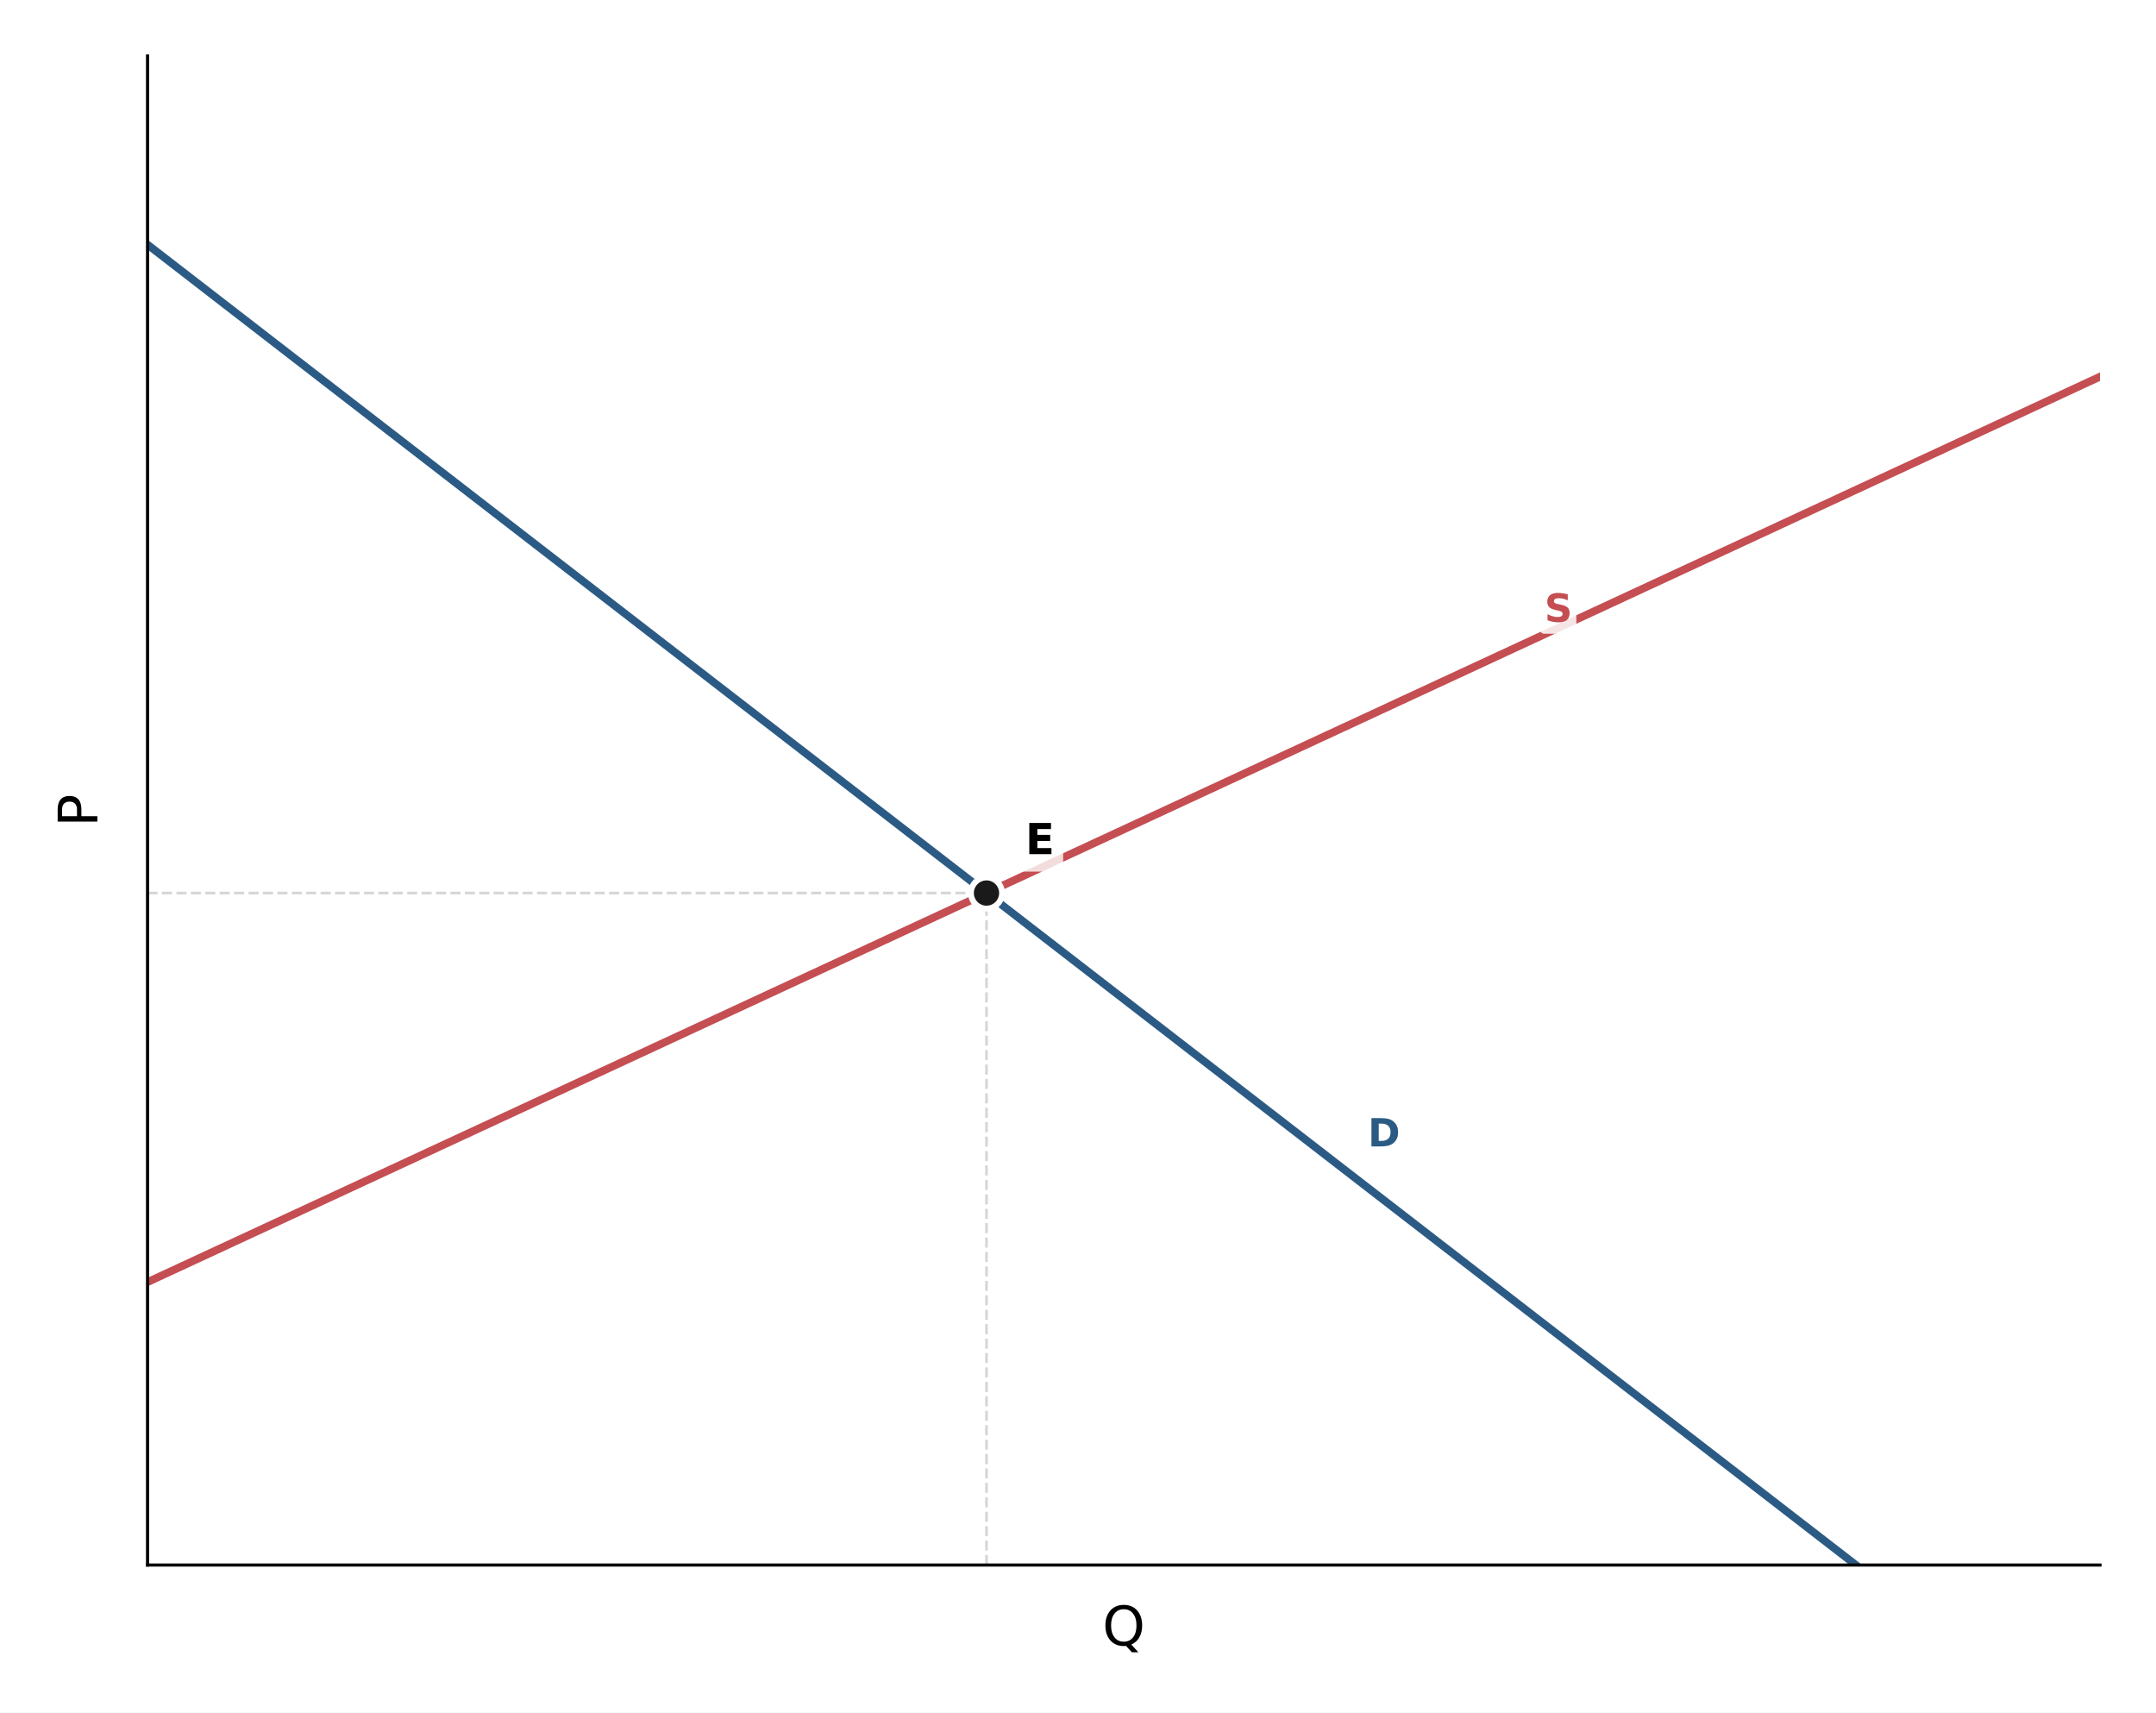
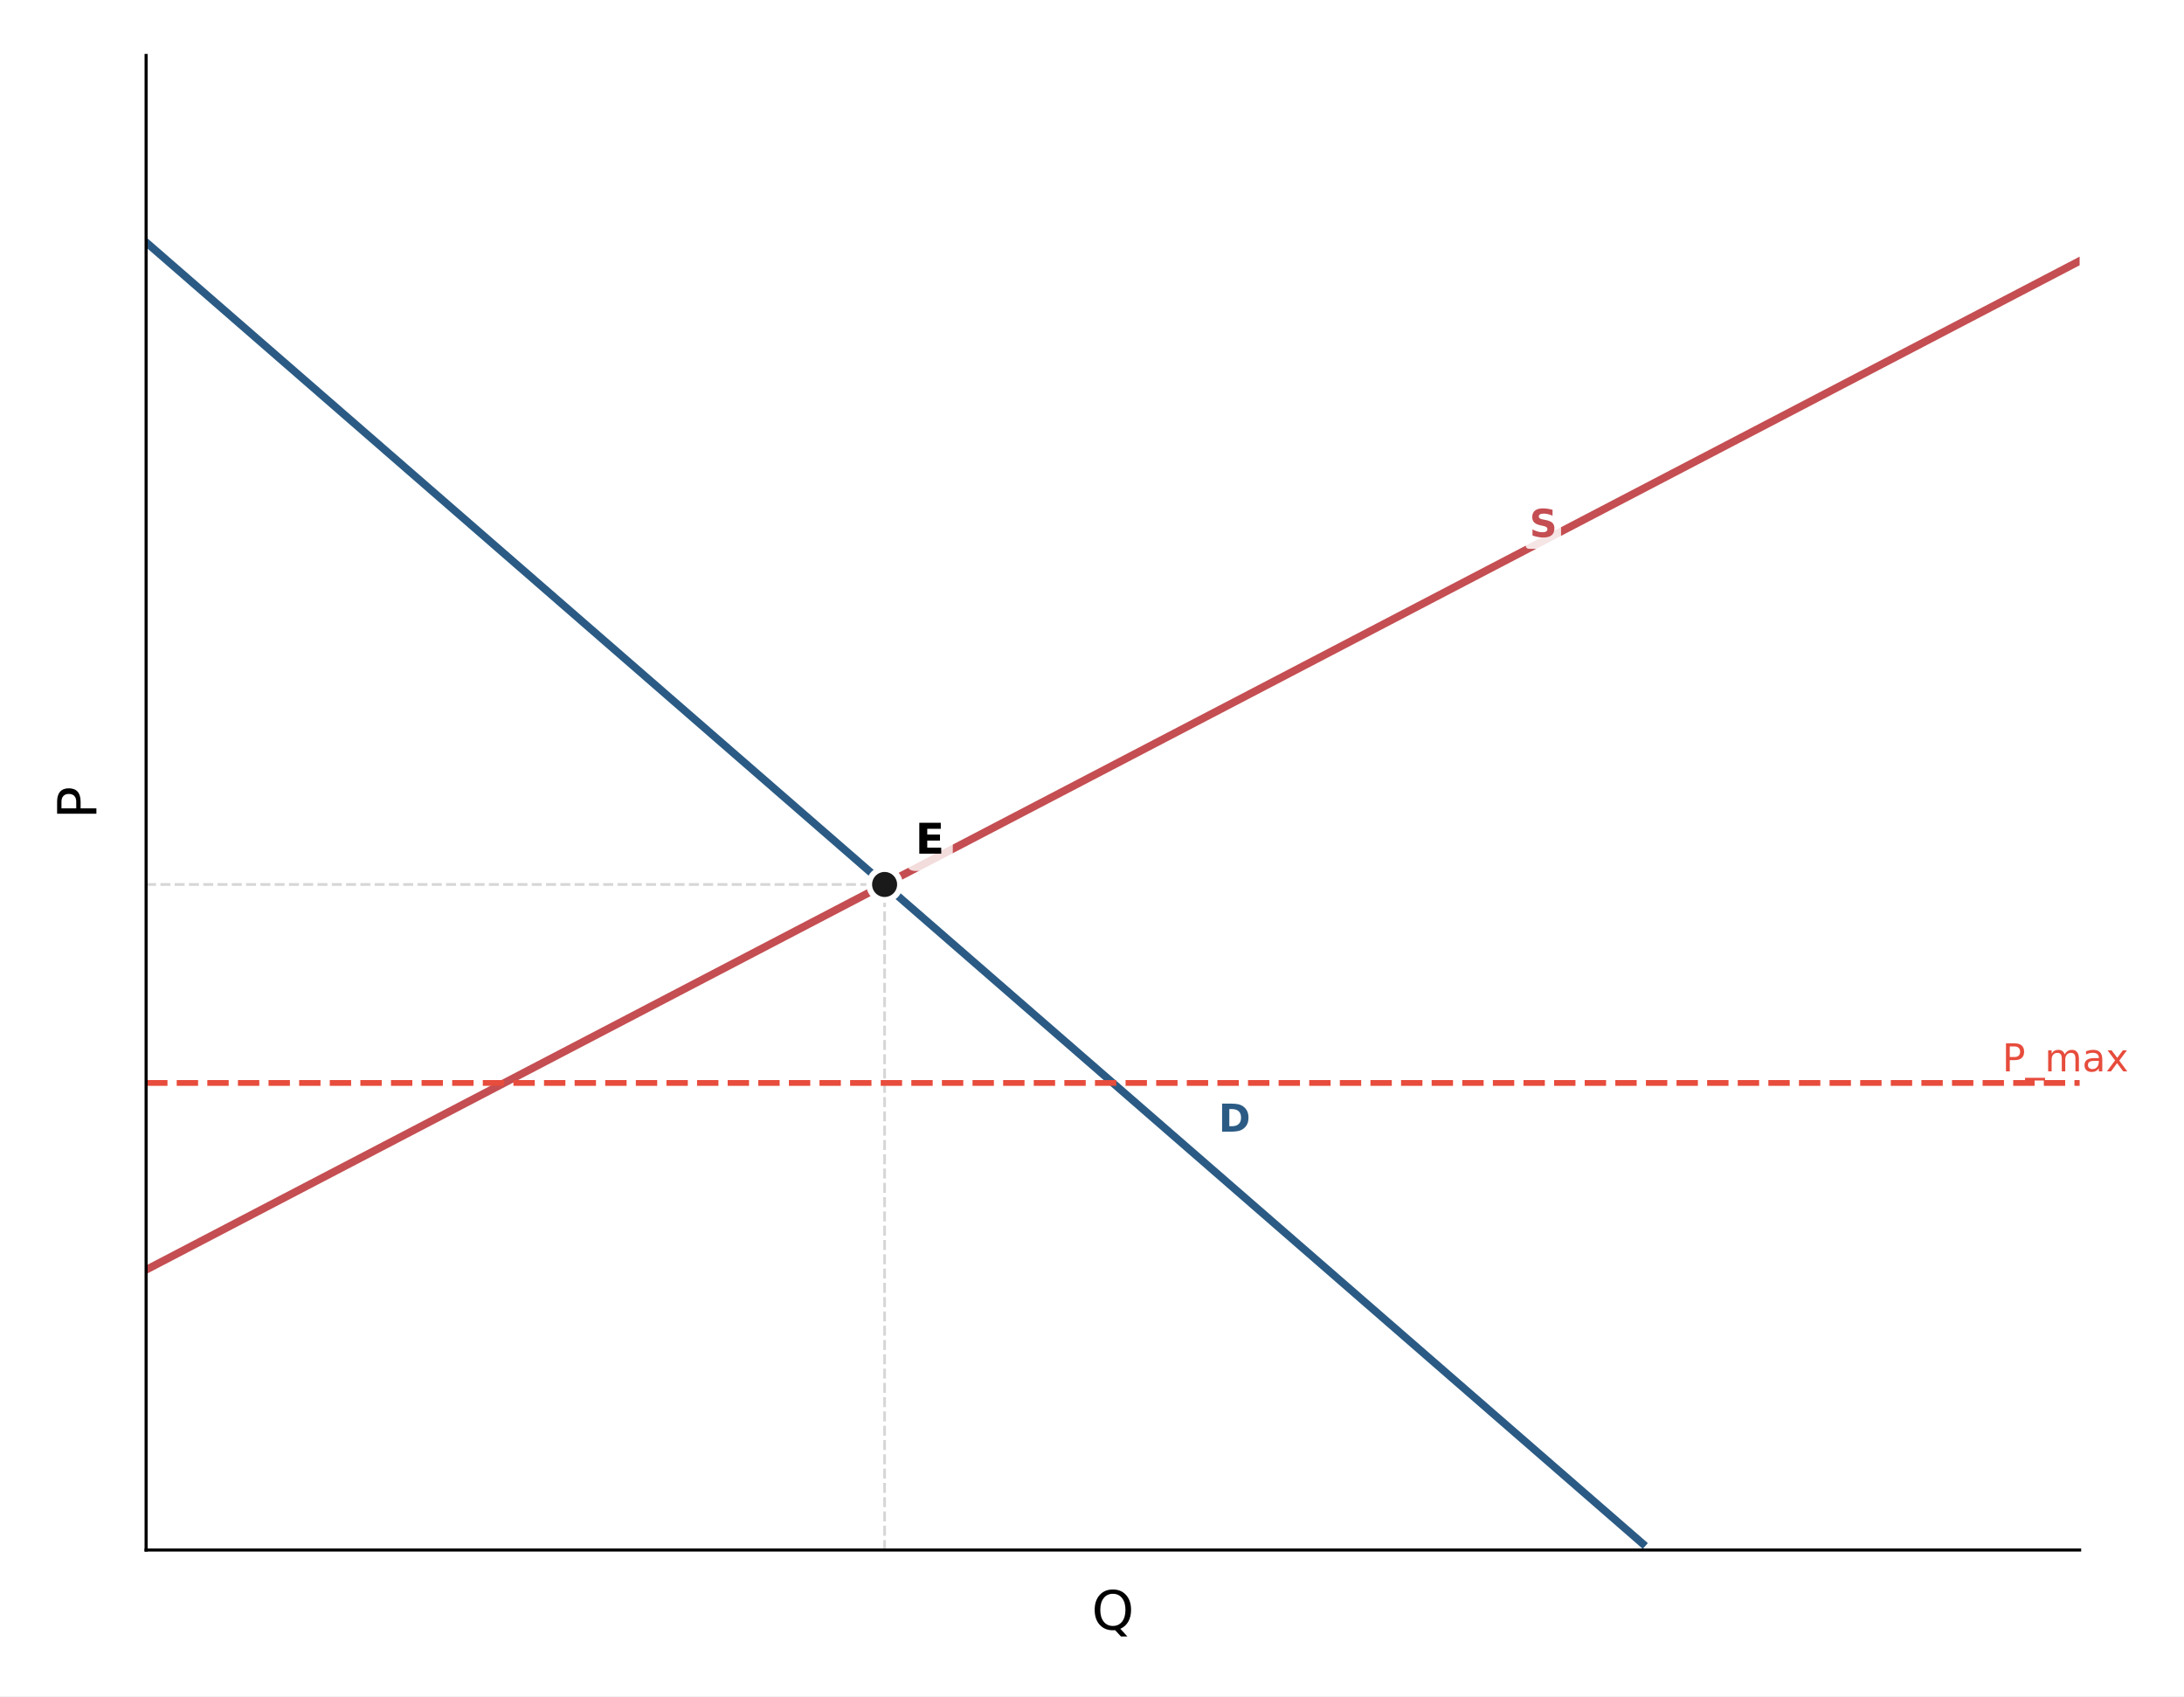
- <svg xmlns="http://www.w3.org/2000/svg" xmlns:xlink="http://www.w3.org/1999/xlink" width="554.549pt" height="440.429pt" viewBox="0 0 554.549 440.429" version="1.1">
+ <svg xmlns="http://www.w3.org/2000/svg" xmlns:xlink="http://www.w3.org/1999/xlink" width="567.257pt" height="440.429pt" viewBox="0 0 567.257 440.429" version="1.1">
  <defs>
    <style type="text/css">*{stroke-linejoin: round; stroke-linecap: butt}</style>
  </defs>
  <g id="figure_1">
    <g id="patch_1">
-       <path d="M 0 440.429  L 554.549 440.429  L 554.549 0  L 0 0  z " style="fill: #ffffff" />
+       <path d="M 0 440.429  L 567.257 440.429  L 567.257 0  L 0 0  z " style="fill: #ffffff" />
    </g>
    <g id="axes_1">
      <g id="patch_2">
        <path d="M 37.949 402.48  L 540.149 402.48  L 540.149 14.4  L 37.949 14.4  z " style="fill: #ffffff" />
      </g>
      <g id="line2d_1">
-         <path d="M 253.738 402.48  L 253.738 229.663  " clip-path="url(#p0c377cfbee)" style="fill: none; stroke-dasharray: 2.59,1.12; stroke-dashoffset: 0; stroke: #999999; stroke-opacity: 0.4; stroke-width: 0.7" />
+         <path d="M 229.762 402.48  L 229.762 229.663  " clip-path="url(#p7061610e99)" style="fill: none; stroke-dasharray: 2.59,1.12; stroke-dashoffset: 0; stroke: #999999; stroke-opacity: 0.4; stroke-width: 0.7" />
      </g>
      <g id="line2d_2">
-         <path d="M 37.949 229.663  L 253.738 229.663  " clip-path="url(#p0c377cfbee)" style="fill: none; stroke-dasharray: 2.59,1.12; stroke-dashoffset: 0; stroke: #999999; stroke-opacity: 0.4; stroke-width: 0.7" />
+         <path d="M 37.949 229.663  L 229.762 229.663  " clip-path="url(#p7061610e99)" style="fill: none; stroke-dasharray: 2.59,1.12; stroke-dashoffset: 0; stroke: #999999; stroke-opacity: 0.4; stroke-width: 0.7" />
      </g>
      <g id="matplotlib.axis_1">
        <g id="xtick_1" />
        <g id="xtick_2" />
        <g id="xtick_3" />
        <g id="xtick_4" />
        <g id="xtick_5" />
        <g id="xtick_6" />
        <g id="xtick_7" />
        <g id="xtick_8" />
        <g id="xtick_9" />
+         <g id="xtick_10" />
        <g id="text_1">
          <g transform="translate(283.5391 423.1178) scale(0.14 -0.14)">
            <defs>
              <path id="DejaVuSans-51" d="M 2522 4238  Q 1834 4238 1429 3725  Q 1025 3213 1025 2328  Q 1025 1447 1429 934  Q 1834 422 2522 422  Q 3209 422 3611 934  Q 4013 1447 4013 2328  Q 4013 3213 3611 3725  Q 3209 4238 2522 4238  z M 3406 84  L 4238 -825  L 3475 -825  L 2784 -78  Q 2681 -84 2626 -87  Q 2572 -91 2522 -91  Q 1538 -91 948 567  Q 359 1225 359 2328  Q 359 3434 948 4092  Q 1538 4750 2522 4750  Q 3503 4750 4090 4092  Q 4678 3434 4678 2328  Q 4678 1516 4351 937  Q 4025 359 3406 84  z " transform="scale(0.015625)" />
            </defs>
            <use xlink:href="#DejaVuSans-51" />
          </g>
        </g>
      </g>
      <g id="matplotlib.axis_2">
        <g id="ytick_1" />
        <g id="ytick_2" />
        <g id="ytick_3" />
        <g id="ytick_4" />
        <g id="ytick_5" />
        <g id="ytick_6" />
        <g id="ytick_7" />
        <g id="ytick_8" />
        <g id="ytick_9" />
        <g id="text_2">
          <g transform="translate(25.03781 212.6608) rotate(-90) scale(0.14 -0.14)">
            <defs>
              <path id="DejaVuSans-50" d="M 1259 4147  L 1259 2394  L 2053 2394  Q 2494 2394 2734 2622  Q 2975 2850 2975 3272  Q 2975 3691 2734 3919  Q 2494 4147 2053 4147  L 1259 4147  z M 628 4666  L 2053 4666  Q 2838 4666 3239 4311  Q 3641 3956 3641 3272  Q 3641 2581 3239 2228  Q 2838 1875 2053 1875  L 1259 1875  L 1259 0  L 628 0  L 628 4666  z " transform="scale(0.015625)" />
            </defs>
            <use xlink:href="#DejaVuSans-50" />
          </g>
        </g>
      </g>
      <g id="line2d_3">
-         <path d="M 37.949 62.91  L 477.059 402.236  L 477.059 402.236  " clip-path="url(#p0c377cfbee)" style="fill: none; stroke: #2b5b84; stroke-width: 2; stroke-linecap: square" />
+         <path d="M 37.949 62.91  L 426.587 400.774  L 426.587 400.774  " clip-path="url(#p7061610e99)" style="fill: none; stroke: #2b5b84; stroke-width: 2; stroke-linecap: square" />
      </g>
      <g id="line2d_4">
-         <path d="M 37.949 329.715  L 540.149 96.867  L 540.149 96.867  " clip-path="url(#p0c377cfbee)" style="fill: none; stroke: #c44e52; stroke-width: 2; stroke-linecap: square" />
+         <path d="M 37.949 329.715  L 540.149 67.761  L 540.149 67.761  " clip-path="url(#p7061610e99)" style="fill: none; stroke: #c44e52; stroke-width: 2; stroke-linecap: square" />
+       </g>
+       <g id="line2d_5">
+         <path d="M 37.949 281.205  L 540.149 281.205  " clip-path="url(#p7061610e99)" style="fill: none; stroke-dasharray: 5.55,2.4; stroke-dashoffset: 0; stroke: #e74c3c; stroke-width: 1.5" />
      </g>
      <g id="patch_3">
        <path d="M 37.949 402.48  L 37.949 14.4  " style="fill: none; stroke: #000000; stroke-width: 0.8; stroke-linejoin: miter; stroke-linecap: square" />
      </g>
      <g id="patch_4">
        <path d="M 37.949 402.48  L 540.149 402.48  " style="fill: none; stroke: #000000; stroke-width: 0.8; stroke-linejoin: miter; stroke-linecap: square" />
      </g>
      <g id="text_3">
        <g id="patch_5">
-           <path d="M 351.831 297.908  L 360.132 297.908  Q 361.132 297.908 361.132 296.908  L 361.132 287.23  Q 361.132 286.23 360.132 286.23  L 351.831 286.23  Q 350.831 286.23 350.831 287.23  L 350.831 296.908  Q 350.831 297.908 351.831 297.908  z " style="fill: #ffffff; opacity: 0.85" />
+           <path d="M 316.5 296.933  L 324.802 296.933  Q 325.802 296.933 325.802 295.933  L 325.802 286.255  Q 325.802 285.255 324.802 285.255  L 316.5 285.255  Q 315.5 285.255 315.5 286.255  L 315.5 295.933  Q 315.5 296.933 316.5 296.933  z " style="fill: #ffffff; opacity: 0.85" />
        </g>
-         <g style="fill: #2b5b84" transform="translate(351.8308 294.8284) scale(0.1 -0.1)">
+         <g style="fill: #2b5b84" transform="translate(316.5001 293.8533) scale(0.1 -0.1)">
          <defs>
            <path id="DejaVuSans-Bold-44" d="M 1791 3756  L 1791 909  L 2222 909  Q 2959 909 3348 1275  Q 3738 1641 3738 2338  Q 3738 3031 3350 3393  Q 2963 3756 2222 3756  L 1791 3756  z M 588 4666  L 1856 4666  Q 2919 4666 3439 4514  Q 3959 4363 4331 4000  Q 4659 3684 4818 3271  Q 4978 2859 4978 2338  Q 4978 1809 4818 1395  Q 4659 981 4331 666  Q 3956 303 3431 151  Q 2906 0 1856 0  L 588 0  L 588 4666  z " transform="scale(0.015625)" />
          </defs>
          <use xlink:href="#DejaVuSans-Bold-44" />
        </g>
      </g>
      <g id="text_4">
        <g id="patch_6">
-           <path d="M 397.256 162.982  L 404.457 162.982  Q 405.457 162.982 405.457 161.982  L 405.457 152.304  Q 405.457 151.304 404.457 151.304  L 397.256 151.304  Q 396.256 151.304 396.256 152.304  L 396.256 161.982  Q 396.256 162.982 397.256 162.982  z " style="fill: #ffffff; opacity: 0.85" />
+           <path d="M 397.256 142.505  L 404.457 142.505  Q 405.457 142.505 405.457 141.505  L 405.457 131.827  Q 405.457 130.827 404.457 130.827  L 397.256 130.827  Q 396.256 130.827 396.256 131.827  L 396.256 141.505  Q 396.256 142.505 397.256 142.505  z " style="fill: #ffffff; opacity: 0.85" />
        </g>
-         <g style="fill: #c44e52" transform="translate(397.2559 159.9023) scale(0.1 -0.1)">
+         <g style="fill: #c44e52" transform="translate(397.2559 139.4258) scale(0.1 -0.1)">
          <defs>
            <path id="DejaVuSans-Bold-53" d="M 3834 4519  L 3834 3531  Q 3450 3703 3084 3790  Q 2719 3878 2394 3878  Q 1963 3878 1756 3759  Q 1550 3641 1550 3391  Q 1550 3203 1689 3098  Q 1828 2994 2194 2919  L 2706 2816  Q 3484 2659 3812 2340  Q 4141 2022 4141 1434  Q 4141 663 3683 286  Q 3225 -91 2284 -91  Q 1841 -91 1394 -6  Q 947 78 500 244  L 500 1259  Q 947 1022 1364 901  Q 1781 781 2169 781  Q 2563 781 2772 912  Q 2981 1044 2981 1288  Q 2981 1506 2839 1625  Q 2697 1744 2272 1838  L 1806 1941  Q 1106 2091 782 2419  Q 459 2747 459 3303  Q 459 4000 909 4375  Q 1359 4750 2203 4750  Q 2588 4750 2994 4692  Q 3400 4634 3834 4519  z " transform="scale(0.015625)" />
          </defs>
          <use xlink:href="#DejaVuSans-Bold-53" />
        </g>
      </g>
      <g id="text_5">
+         <g style="fill: #e74c3c" transform="translate(520.0394 278.205) scale(0.1 -0.1)">
+           <defs>
+             <path id="DejaVuSans-5f" d="M 3263 -1063  L 3263 -1509  L -63 -1509  L -63 -1063  L 3263 -1063  z " transform="scale(0.015625)" />
+             <path id="DejaVuSans-6d" d="M 3328 2828  Q 3544 3216 3844 3400  Q 4144 3584 4550 3584  Q 5097 3584 5394 3201  Q 5691 2819 5691 2113  L 5691 0  L 5113 0  L 5113 2094  Q 5113 2597 4934 2840  Q 4756 3084 4391 3084  Q 3944 3084 3684 2787  Q 3425 2491 3425 1978  L 3425 0  L 2847 0  L 2847 2094  Q 2847 2600 2669 2842  Q 2491 3084 2119 3084  Q 1678 3084 1418 2786  Q 1159 2488 1159 1978  L 1159 0  L 581 0  L 581 3500  L 1159 3500  L 1159 2956  Q 1356 3278 1631 3431  Q 1906 3584 2284 3584  Q 2666 3584 2933 3390  Q 3200 3197 3328 2828  z " transform="scale(0.015625)" />
+             <path id="DejaVuSans-61" d="M 2194 1759  Q 1497 1759 1228 1600  Q 959 1441 959 1056  Q 959 750 1161 570  Q 1363 391 1709 391  Q 2188 391 2477 730  Q 2766 1069 2766 1631  L 2766 1759  L 2194 1759  z M 3341 1997  L 3341 0  L 2766 0  L 2766 531  Q 2569 213 2275 61  Q 1981 -91 1556 -91  Q 1019 -91 701 211  Q 384 513 384 1019  Q 384 1609 779 1909  Q 1175 2209 1959 2209  L 2766 2209  L 2766 2266  Q 2766 2663 2505 2880  Q 2244 3097 1772 3097  Q 1472 3097 1187 3025  Q 903 2953 641 2809  L 641 3341  Q 956 3463 1253 3523  Q 1550 3584 1831 3584  Q 2591 3584 2966 3190  Q 3341 2797 3341 1997  z " transform="scale(0.015625)" />
+             <path id="DejaVuSans-78" d="M 3513 3500  L 2247 1797  L 3578 0  L 2900 0  L 1881 1375  L 863 0  L 184 0  L 1544 1831  L 300 3500  L 978 3500  L 1906 2253  L 2834 3500  L 3513 3500  z " transform="scale(0.015625)" />
+           </defs>
+           <use xlink:href="#DejaVuSans-50" />
+           <use xlink:href="#DejaVuSans-5f" x="60.303" />
+           <use xlink:href="#DejaVuSans-6d" x="110.303" />
+           <use xlink:href="#DejaVuSans-61" x="207.715" />
+           <use xlink:href="#DejaVuSans-78" x="268.994" />
+         </g>
+       </g>
+       <g id="text_6">
        <g id="patch_7">
-           <path d="M 263.738 224.151  L 271.253 224.151  Q 273.453 224.151 273.453 221.951  L 273.453 211.305  Q 273.453 209.105 271.253 209.105  L 263.738 209.105  Q 261.538 209.105 261.538 211.305  L 261.538 221.951  Q 261.538 224.151 263.738 224.151  z " style="fill: #ffffff; opacity: 0.8" />
+           <path d="M 237.762 226.151  L 245.276 226.151  Q 247.476 226.151 247.476 223.951  L 247.476 213.305  Q 247.476 211.105 245.276 211.105  L 237.762 211.105  Q 235.562 211.105 235.562 213.305  L 235.562 223.951  Q 235.562 226.151 237.762 226.151  z " style="fill: #ffffff; opacity: 0.8" />
        </g>
-         <g transform="translate(263.7384 219.6631) scale(0.11 -0.11)">
+         <g transform="translate(237.7619 221.6631) scale(0.11 -0.11)">
          <defs>
            <path id="DejaVuSans-Bold-45" d="M 588 4666  L 3834 4666  L 3834 3756  L 1791 3756  L 1791 2888  L 3713 2888  L 3713 1978  L 1791 1978  L 1791 909  L 3903 909  L 3903 0  L 588 0  L 588 4666  z " transform="scale(0.015625)" />
          </defs>
          <use xlink:href="#DejaVuSans-Bold-45" />
        </g>
      </g>
-       <g id="line2d_5">
+       <g id="line2d_6">
        <defs>
-           <path id="mc26d77935c" d="M 0 4  C 1.061 4 2.078 3.579 2.828 2.828  C 3.579 2.078 4 1.061 4 0  C 4 -1.061 3.579 -2.078 2.828 -2.828  C 2.078 -3.579 1.061 -4 0 -4  C -1.061 -4 -2.078 -3.579 -2.828 -2.828  C -3.579 -2.078 -4 -1.061 -4 0  C -4 1.061 -3.579 2.078 -2.828 2.828  C -2.078 3.579 -1.061 4 0 4  z " style="stroke: #ffffff; stroke-width: 1.5" />
+           <path id="m769d92c1c0" d="M 0 4  C 1.061 4 2.078 3.579 2.828 2.828  C 3.579 2.078 4 1.061 4 0  C 4 -1.061 3.579 -2.078 2.828 -2.828  C 2.078 -3.579 1.061 -4 0 -4  C -1.061 -4 -2.078 -3.579 -2.828 -2.828  C -3.579 -2.078 -4 -1.061 -4 0  C -4 1.061 -3.579 2.078 -2.828 2.828  C -2.078 3.579 -1.061 4 0 4  z " style="stroke: #ffffff; stroke-width: 1.5" />
        </defs>
-         <g clip-path="url(#p0c377cfbee)">
-           <use xlink:href="#mc26d77935c" x="253.738" y="229.663" style="fill: #1a1a1a; stroke: #ffffff; stroke-width: 1.5" />
+         <g clip-path="url(#p7061610e99)">
+           <use xlink:href="#m769d92c1c0" x="229.762" y="229.663" style="fill: #1a1a1a; stroke: #ffffff; stroke-width: 1.5" />
        </g>
      </g>
    </g>
  </g>
  <defs>
-     <clipPath id="p0c377cfbee">
+     <clipPath id="p7061610e99">
      <rect x="37.949" y="14.4" width="502.2" height="388.08" />
    </clipPath>
  </defs>
</svg>
